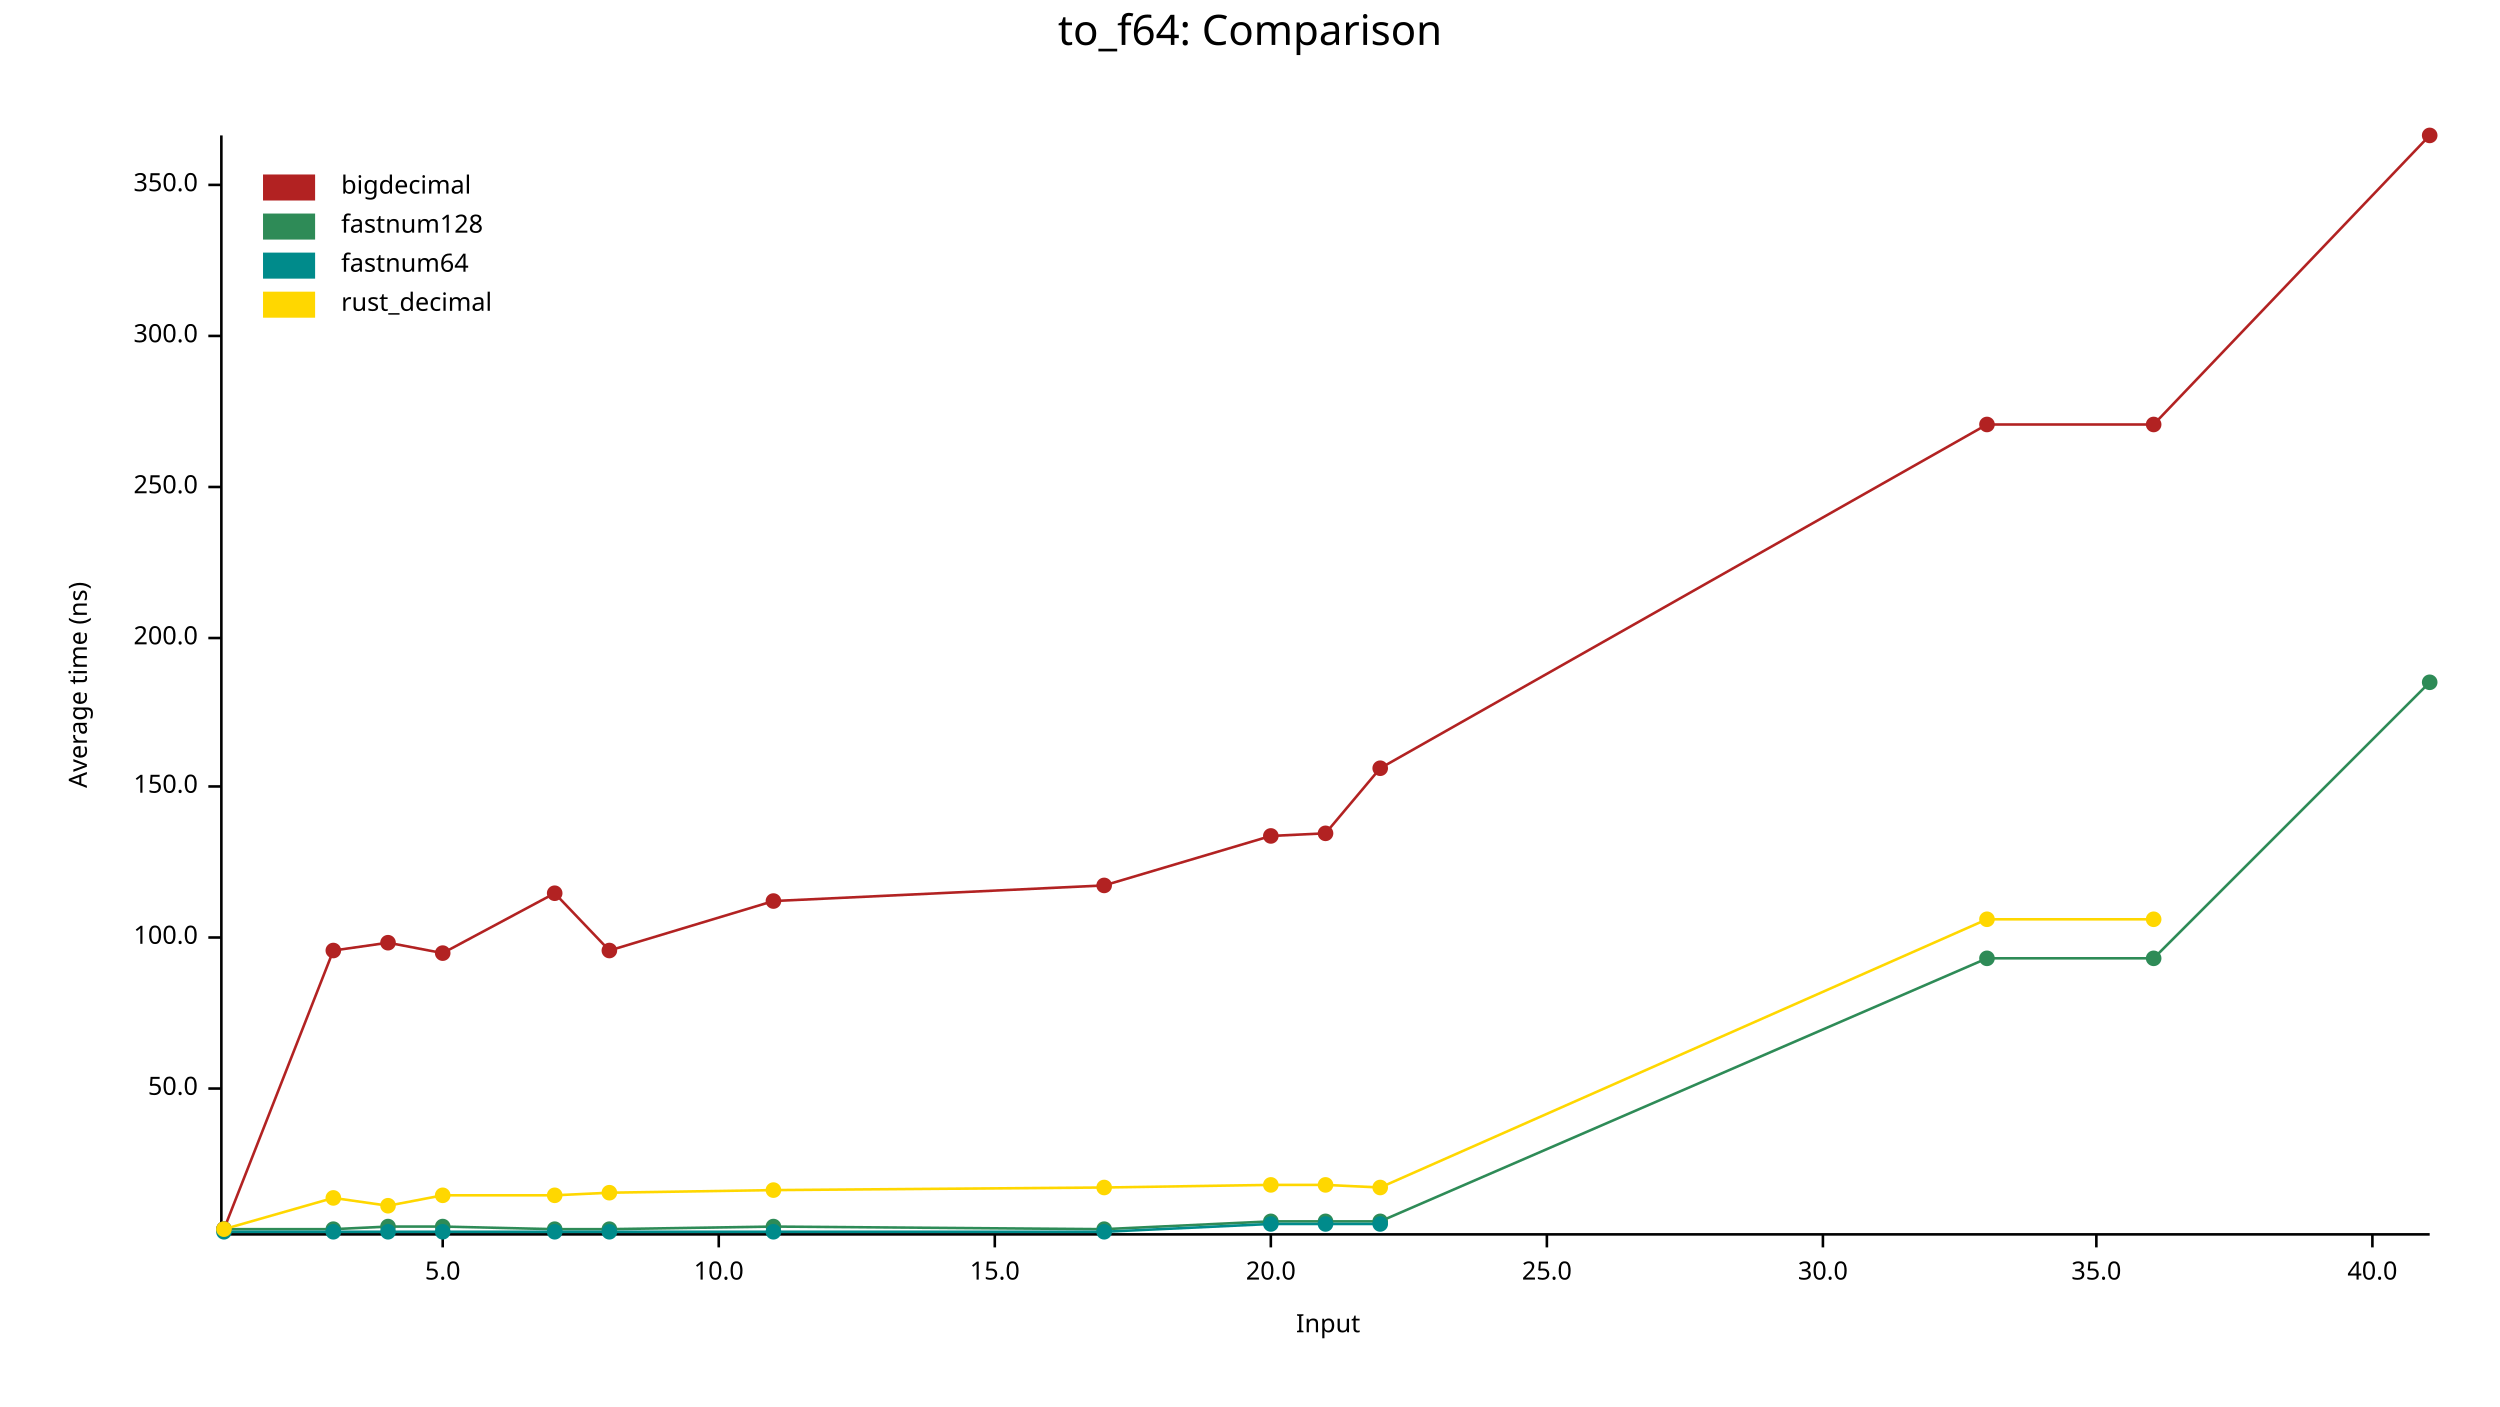
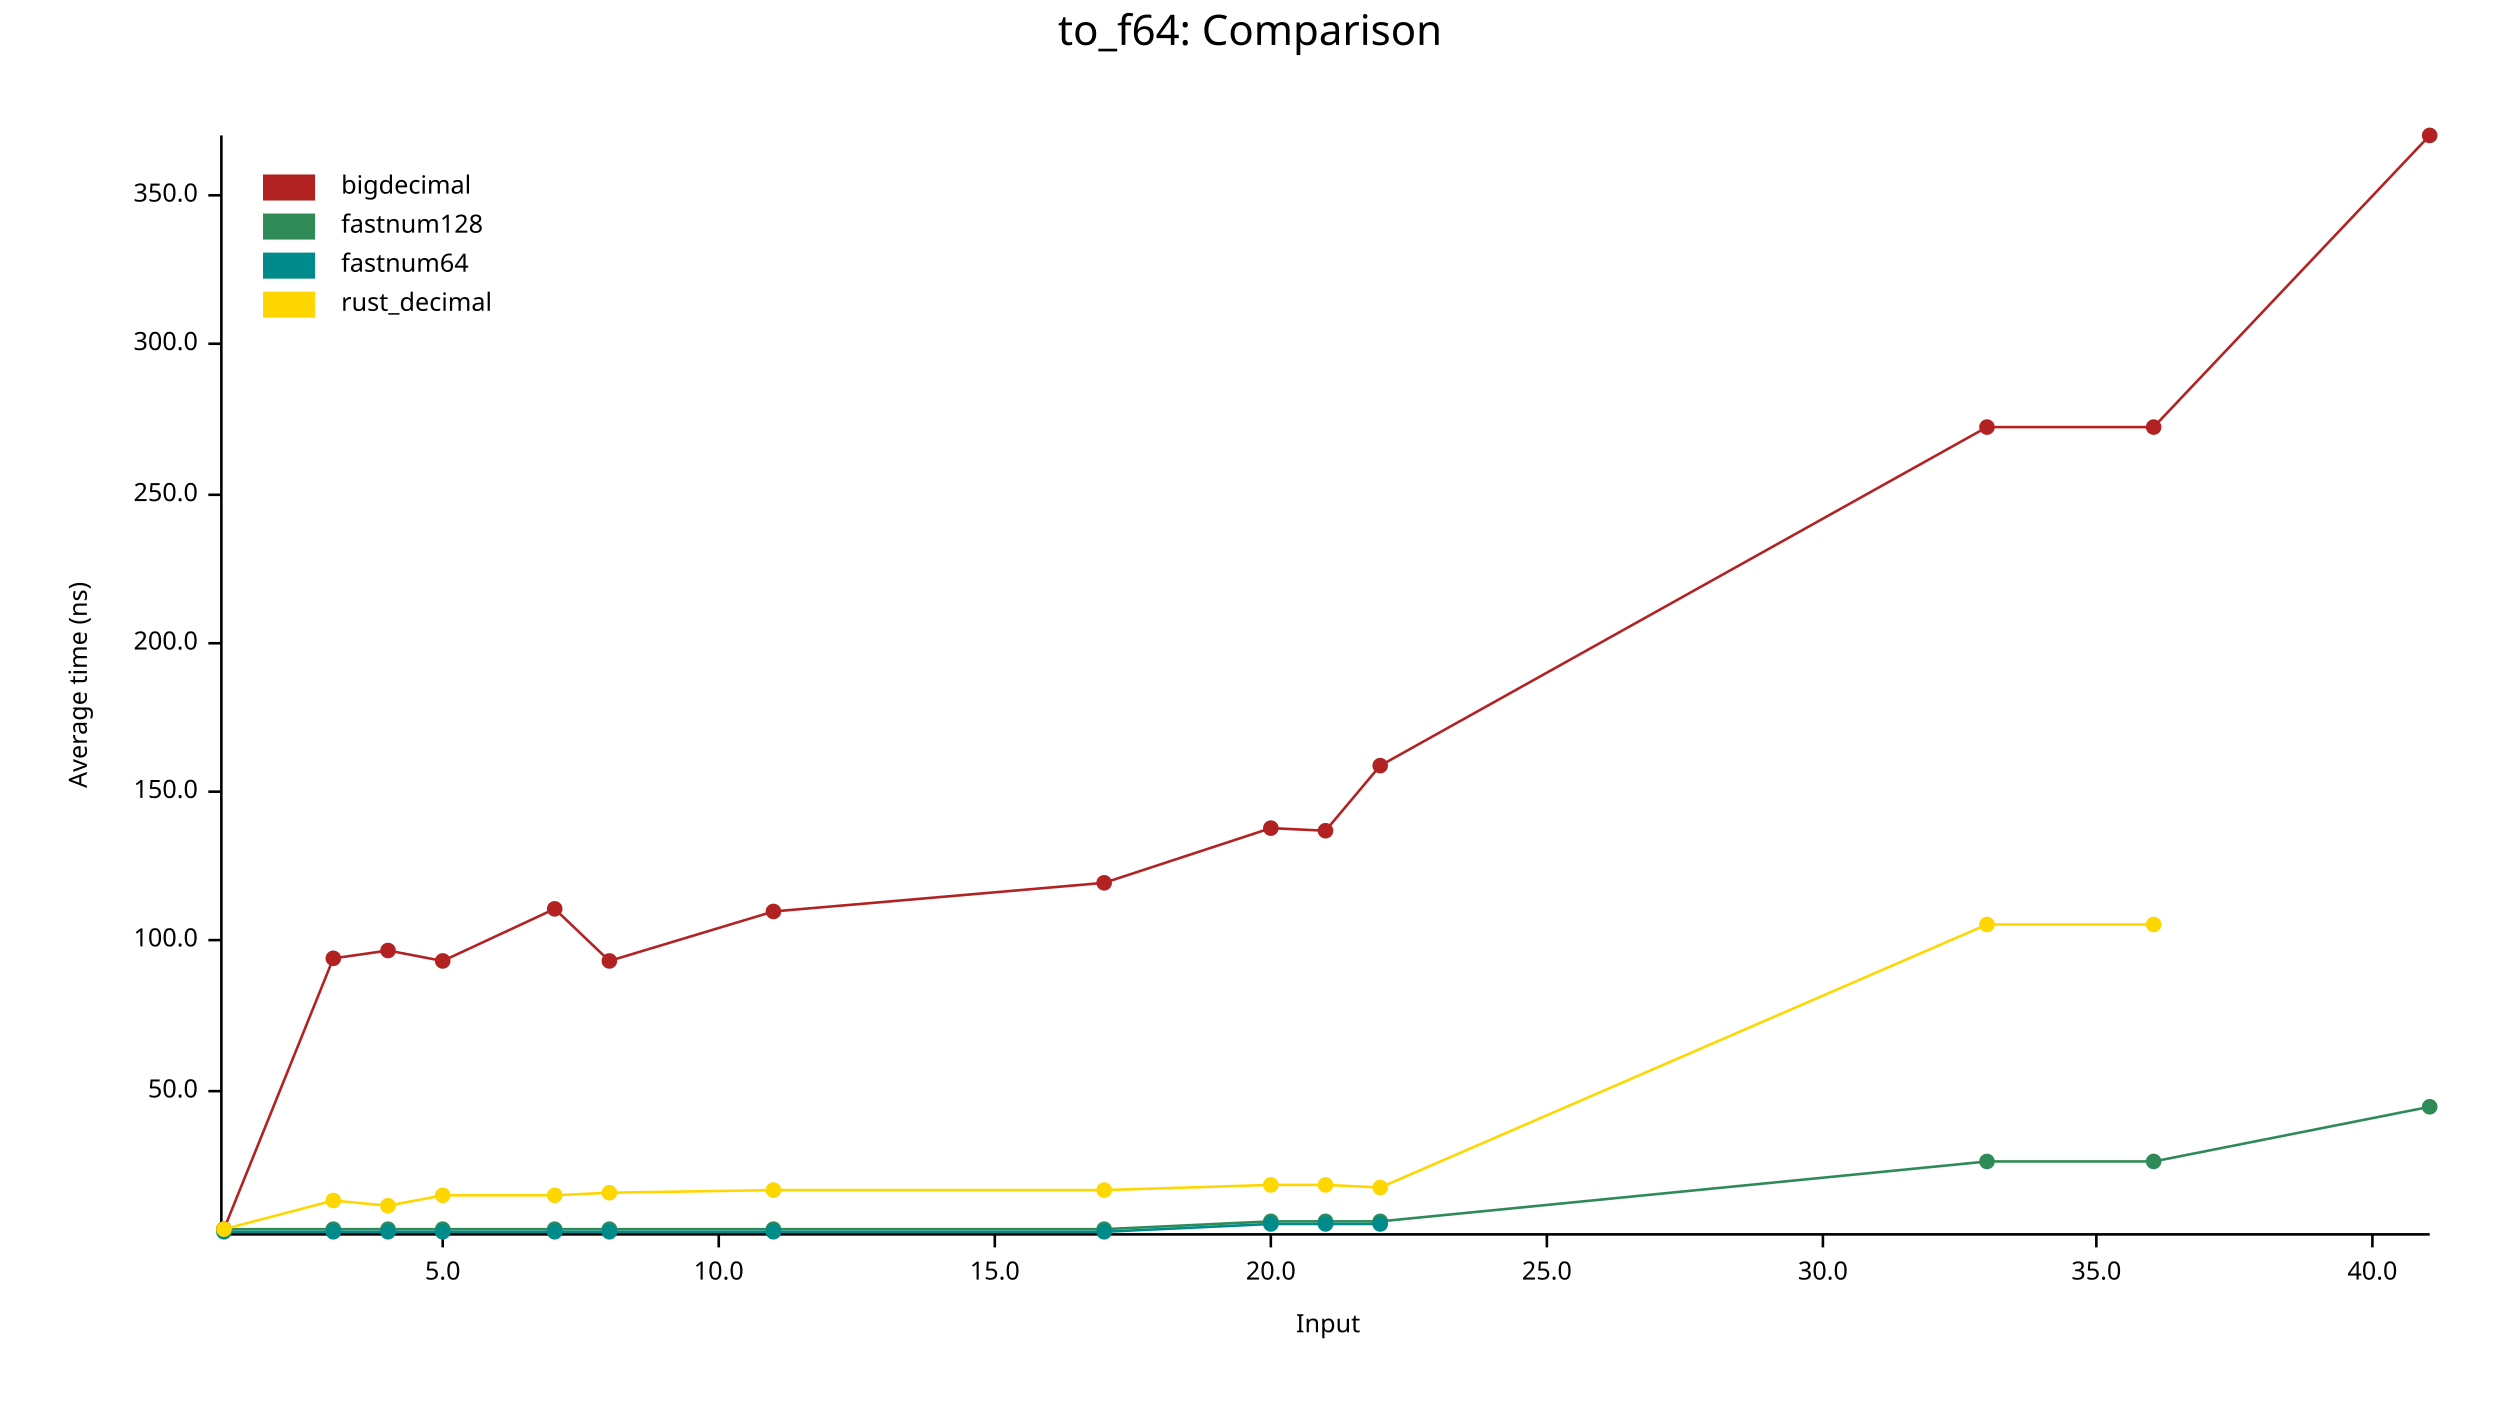
<svg xmlns="http://www.w3.org/2000/svg" width="960" height="540" viewBox="0 0 960 540">
  <text x="480" y="5" dy="0.76em" text-anchor="middle" font-family="sans-serif" font-size="16.129" opacity="1" fill="#000000">
to_f64: Comparison
</text>
  <text x="26" y="263" dy="0.76em" text-anchor="middle" font-family="sans-serif" font-size="9.677" opacity="1" fill="#000000" transform="rotate(270, 26, 263)">
Average time (ns)
</text>
  <text x="510" y="514" dy="-0.5ex" text-anchor="middle" font-family="sans-serif" font-size="9.677" opacity="1" fill="#000000">
Input
</text>
  <polyline fill="none" opacity="1" stroke="#000000" stroke-width="1" points="85,52 85,473 " />
-   <text x="76" y="418" dy="0.5ex" text-anchor="end" font-family="sans-serif" font-size="9.677" opacity="1" fill="#000000">
+   <text x="76" y="419" dy="0.5ex" text-anchor="end" font-family="sans-serif" font-size="9.677" opacity="1" fill="#000000">
50.0
</text>
-   <polyline fill="none" opacity="1" stroke="#000000" stroke-width="1" points="80,418 85,418 " />
-   <text x="76" y="360" dy="0.5ex" text-anchor="end" font-family="sans-serif" font-size="9.677" opacity="1" fill="#000000">
+   <polyline fill="none" opacity="1" stroke="#000000" stroke-width="1" points="80,419 85,419 " />
+   <text x="76" y="361" dy="0.5ex" text-anchor="end" font-family="sans-serif" font-size="9.677" opacity="1" fill="#000000">
100.0
</text>
-   <polyline fill="none" opacity="1" stroke="#000000" stroke-width="1" points="80,360 85,360 " />
-   <text x="76" y="302" dy="0.5ex" text-anchor="end" font-family="sans-serif" font-size="9.677" opacity="1" fill="#000000">
+   <polyline fill="none" opacity="1" stroke="#000000" stroke-width="1" points="80,361 85,361 " />
+   <text x="76" y="304" dy="0.5ex" text-anchor="end" font-family="sans-serif" font-size="9.677" opacity="1" fill="#000000">
150.0
</text>
-   <polyline fill="none" opacity="1" stroke="#000000" stroke-width="1" points="80,302 85,302 " />
-   <text x="76" y="245" dy="0.5ex" text-anchor="end" font-family="sans-serif" font-size="9.677" opacity="1" fill="#000000">
+   <polyline fill="none" opacity="1" stroke="#000000" stroke-width="1" points="80,304 85,304 " />
+   <text x="76" y="247" dy="0.5ex" text-anchor="end" font-family="sans-serif" font-size="9.677" opacity="1" fill="#000000">
200.0
</text>
-   <polyline fill="none" opacity="1" stroke="#000000" stroke-width="1" points="80,245 85,245 " />
-   <text x="76" y="187" dy="0.5ex" text-anchor="end" font-family="sans-serif" font-size="9.677" opacity="1" fill="#000000">
+   <polyline fill="none" opacity="1" stroke="#000000" stroke-width="1" points="80,247 85,247 " />
+   <text x="76" y="190" dy="0.5ex" text-anchor="end" font-family="sans-serif" font-size="9.677" opacity="1" fill="#000000">
250.0
</text>
-   <polyline fill="none" opacity="1" stroke="#000000" stroke-width="1" points="80,187 85,187 " />
-   <text x="76" y="129" dy="0.5ex" text-anchor="end" font-family="sans-serif" font-size="9.677" opacity="1" fill="#000000">
+   <polyline fill="none" opacity="1" stroke="#000000" stroke-width="1" points="80,190 85,190 " />
+   <text x="76" y="132" dy="0.5ex" text-anchor="end" font-family="sans-serif" font-size="9.677" opacity="1" fill="#000000">
300.0
</text>
-   <polyline fill="none" opacity="1" stroke="#000000" stroke-width="1" points="80,129 85,129 " />
-   <text x="76" y="71" dy="0.5ex" text-anchor="end" font-family="sans-serif" font-size="9.677" opacity="1" fill="#000000">
+   <polyline fill="none" opacity="1" stroke="#000000" stroke-width="1" points="80,132 85,132 " />
+   <text x="76" y="75" dy="0.5ex" text-anchor="end" font-family="sans-serif" font-size="9.677" opacity="1" fill="#000000">
350.0
</text>
-   <polyline fill="none" opacity="1" stroke="#000000" stroke-width="1" points="80,71 85,71 " />
+   <polyline fill="none" opacity="1" stroke="#000000" stroke-width="1" points="80,75 85,75 " />
  <polyline fill="none" opacity="1" stroke="#000000" stroke-width="1" points="86,474 933,474 " />
  <text x="170" y="484" dy="0.76em" text-anchor="middle" font-family="sans-serif" font-size="9.677" opacity="1" fill="#000000">
5.0
</text>
  <polyline fill="none" opacity="1" stroke="#000000" stroke-width="1" points="170,474 170,479 " />
  <text x="276" y="484" dy="0.76em" text-anchor="middle" font-family="sans-serif" font-size="9.677" opacity="1" fill="#000000">
10.0
</text>
  <polyline fill="none" opacity="1" stroke="#000000" stroke-width="1" points="276,474 276,479 " />
  <text x="382" y="484" dy="0.76em" text-anchor="middle" font-family="sans-serif" font-size="9.677" opacity="1" fill="#000000">
15.0
</text>
  <polyline fill="none" opacity="1" stroke="#000000" stroke-width="1" points="382,474 382,479 " />
  <text x="488" y="484" dy="0.76em" text-anchor="middle" font-family="sans-serif" font-size="9.677" opacity="1" fill="#000000">
20.0
</text>
  <polyline fill="none" opacity="1" stroke="#000000" stroke-width="1" points="488,474 488,479 " />
  <text x="594" y="484" dy="0.76em" text-anchor="middle" font-family="sans-serif" font-size="9.677" opacity="1" fill="#000000">
25.0
</text>
  <polyline fill="none" opacity="1" stroke="#000000" stroke-width="1" points="594,474 594,479 " />
  <text x="700" y="484" dy="0.76em" text-anchor="middle" font-family="sans-serif" font-size="9.677" opacity="1" fill="#000000">
30.0
</text>
  <polyline fill="none" opacity="1" stroke="#000000" stroke-width="1" points="700,474 700,479 " />
  <text x="805" y="484" dy="0.76em" text-anchor="middle" font-family="sans-serif" font-size="9.677" opacity="1" fill="#000000">
35.0
</text>
  <polyline fill="none" opacity="1" stroke="#000000" stroke-width="1" points="805,474 805,479 " />
  <text x="911" y="484" dy="0.76em" text-anchor="middle" font-family="sans-serif" font-size="9.677" opacity="1" fill="#000000">
40.0
</text>
  <polyline fill="none" opacity="1" stroke="#000000" stroke-width="1" points="911,474 911,479 " />
  <circle cx="86" cy="472" r="3" opacity="1" fill="#B22222" stroke="none" stroke-width="1" />
-   <circle cx="128" cy="365" r="3" opacity="1" fill="#B22222" stroke="none" stroke-width="1" />
-   <circle cx="149" cy="362" r="3" opacity="1" fill="#B22222" stroke="none" stroke-width="1" />
-   <circle cx="170" cy="366" r="3" opacity="1" fill="#B22222" stroke="none" stroke-width="1" />
-   <circle cx="213" cy="343" r="3" opacity="1" fill="#B22222" stroke="none" stroke-width="1" />
-   <circle cx="234" cy="365" r="3" opacity="1" fill="#B22222" stroke="none" stroke-width="1" />
-   <circle cx="297" cy="346" r="3" opacity="1" fill="#B22222" stroke="none" stroke-width="1" />
-   <circle cx="424" cy="340" r="3" opacity="1" fill="#B22222" stroke="none" stroke-width="1" />
-   <circle cx="488" cy="321" r="3" opacity="1" fill="#B22222" stroke="none" stroke-width="1" />
-   <circle cx="509" cy="320" r="3" opacity="1" fill="#B22222" stroke="none" stroke-width="1" />
-   <circle cx="530" cy="295" r="3" opacity="1" fill="#B22222" stroke="none" stroke-width="1" />
-   <circle cx="763" cy="163" r="3" opacity="1" fill="#B22222" stroke="none" stroke-width="1" />
-   <circle cx="827" cy="163" r="3" opacity="1" fill="#B22222" stroke="none" stroke-width="1" />
+   <circle cx="128" cy="368" r="3" opacity="1" fill="#B22222" stroke="none" stroke-width="1" />
+   <circle cx="149" cy="365" r="3" opacity="1" fill="#B22222" stroke="none" stroke-width="1" />
+   <circle cx="170" cy="369" r="3" opacity="1" fill="#B22222" stroke="none" stroke-width="1" />
+   <circle cx="213" cy="349" r="3" opacity="1" fill="#B22222" stroke="none" stroke-width="1" />
+   <circle cx="234" cy="369" r="3" opacity="1" fill="#B22222" stroke="none" stroke-width="1" />
+   <circle cx="297" cy="350" r="3" opacity="1" fill="#B22222" stroke="none" stroke-width="1" />
+   <circle cx="424" cy="339" r="3" opacity="1" fill="#B22222" stroke="none" stroke-width="1" />
+   <circle cx="488" cy="318" r="3" opacity="1" fill="#B22222" stroke="none" stroke-width="1" />
+   <circle cx="509" cy="319" r="3" opacity="1" fill="#B22222" stroke="none" stroke-width="1" />
+   <circle cx="530" cy="294" r="3" opacity="1" fill="#B22222" stroke="none" stroke-width="1" />
+   <circle cx="763" cy="164" r="3" opacity="1" fill="#B22222" stroke="none" stroke-width="1" />
+   <circle cx="827" cy="164" r="3" opacity="1" fill="#B22222" stroke="none" stroke-width="1" />
  <circle cx="933" cy="52" r="3" opacity="1" fill="#B22222" stroke="none" stroke-width="1" />
-   <polyline fill="none" opacity="1" stroke="#B22222" stroke-width="1" points="86,472 128,365 149,362 170,366 213,343 234,365 297,346 424,340 488,321 509,320 530,295 763,163 827,163 933,52 " />
+   <polyline fill="none" opacity="1" stroke="#B22222" stroke-width="1" points="86,472 128,368 149,365 170,369 213,349 234,369 297,350 424,339 488,318 509,319 530,294 763,164 827,164 933,52 " />
  <circle cx="86" cy="472" r="3" opacity="1" fill="#2E8B57" stroke="none" stroke-width="1" />
  <circle cx="128" cy="472" r="3" opacity="1" fill="#2E8B57" stroke="none" stroke-width="1" />
-   <circle cx="149" cy="471" r="3" opacity="1" fill="#2E8B57" stroke="none" stroke-width="1" />
-   <circle cx="170" cy="471" r="3" opacity="1" fill="#2E8B57" stroke="none" stroke-width="1" />
+   <circle cx="149" cy="472" r="3" opacity="1" fill="#2E8B57" stroke="none" stroke-width="1" />
+   <circle cx="170" cy="472" r="3" opacity="1" fill="#2E8B57" stroke="none" stroke-width="1" />
  <circle cx="213" cy="472" r="3" opacity="1" fill="#2E8B57" stroke="none" stroke-width="1" />
  <circle cx="234" cy="472" r="3" opacity="1" fill="#2E8B57" stroke="none" stroke-width="1" />
-   <circle cx="297" cy="471" r="3" opacity="1" fill="#2E8B57" stroke="none" stroke-width="1" />
+   <circle cx="297" cy="472" r="3" opacity="1" fill="#2E8B57" stroke="none" stroke-width="1" />
  <circle cx="424" cy="472" r="3" opacity="1" fill="#2E8B57" stroke="none" stroke-width="1" />
  <circle cx="488" cy="469" r="3" opacity="1" fill="#2E8B57" stroke="none" stroke-width="1" />
  <circle cx="509" cy="469" r="3" opacity="1" fill="#2E8B57" stroke="none" stroke-width="1" />
  <circle cx="530" cy="469" r="3" opacity="1" fill="#2E8B57" stroke="none" stroke-width="1" />
-   <circle cx="763" cy="368" r="3" opacity="1" fill="#2E8B57" stroke="none" stroke-width="1" />
-   <circle cx="827" cy="368" r="3" opacity="1" fill="#2E8B57" stroke="none" stroke-width="1" />
-   <circle cx="933" cy="262" r="3" opacity="1" fill="#2E8B57" stroke="none" stroke-width="1" />
-   <polyline fill="none" opacity="1" stroke="#2E8B57" stroke-width="1" points="86,472 128,472 149,471 170,471 213,472 234,472 297,471 424,472 488,469 509,469 530,469 763,368 827,368 933,262 " />
+   <circle cx="763" cy="446" r="3" opacity="1" fill="#2E8B57" stroke="none" stroke-width="1" />
+   <circle cx="827" cy="446" r="3" opacity="1" fill="#2E8B57" stroke="none" stroke-width="1" />
+   <circle cx="933" cy="425" r="3" opacity="1" fill="#2E8B57" stroke="none" stroke-width="1" />
+   <polyline fill="none" opacity="1" stroke="#2E8B57" stroke-width="1" points="86,472 128,472 149,472 170,472 213,472 234,472 297,472 424,472 488,469 509,469 530,469 763,446 827,446 933,425 " />
  <circle cx="86" cy="473" r="3" opacity="1" fill="#008B8B" stroke="none" stroke-width="1" />
  <circle cx="128" cy="473" r="3" opacity="1" fill="#008B8B" stroke="none" stroke-width="1" />
  <circle cx="149" cy="473" r="3" opacity="1" fill="#008B8B" stroke="none" stroke-width="1" />
  <circle cx="170" cy="473" r="3" opacity="1" fill="#008B8B" stroke="none" stroke-width="1" />
  <circle cx="213" cy="473" r="3" opacity="1" fill="#008B8B" stroke="none" stroke-width="1" />
  <circle cx="234" cy="473" r="3" opacity="1" fill="#008B8B" stroke="none" stroke-width="1" />
  <circle cx="297" cy="473" r="3" opacity="1" fill="#008B8B" stroke="none" stroke-width="1" />
  <circle cx="424" cy="473" r="3" opacity="1" fill="#008B8B" stroke="none" stroke-width="1" />
  <circle cx="488" cy="470" r="3" opacity="1" fill="#008B8B" stroke="none" stroke-width="1" />
  <circle cx="509" cy="470" r="3" opacity="1" fill="#008B8B" stroke="none" stroke-width="1" />
  <circle cx="530" cy="470" r="3" opacity="1" fill="#008B8B" stroke="none" stroke-width="1" />
  <polyline fill="none" opacity="1" stroke="#008B8B" stroke-width="1" points="86,473 128,473 149,473 170,473 213,473 234,473 297,473 424,473 488,470 509,470 530,470 " />
  <circle cx="86" cy="472" r="3" opacity="1" fill="#FFD700" stroke="none" stroke-width="1" />
-   <circle cx="128" cy="460" r="3" opacity="1" fill="#FFD700" stroke="none" stroke-width="1" />
+   <circle cx="128" cy="461" r="3" opacity="1" fill="#FFD700" stroke="none" stroke-width="1" />
  <circle cx="149" cy="463" r="3" opacity="1" fill="#FFD700" stroke="none" stroke-width="1" />
  <circle cx="170" cy="459" r="3" opacity="1" fill="#FFD700" stroke="none" stroke-width="1" />
  <circle cx="213" cy="459" r="3" opacity="1" fill="#FFD700" stroke="none" stroke-width="1" />
  <circle cx="234" cy="458" r="3" opacity="1" fill="#FFD700" stroke="none" stroke-width="1" />
  <circle cx="297" cy="457" r="3" opacity="1" fill="#FFD700" stroke="none" stroke-width="1" />
-   <circle cx="424" cy="456" r="3" opacity="1" fill="#FFD700" stroke="none" stroke-width="1" />
+   <circle cx="424" cy="457" r="3" opacity="1" fill="#FFD700" stroke="none" stroke-width="1" />
  <circle cx="488" cy="455" r="3" opacity="1" fill="#FFD700" stroke="none" stroke-width="1" />
  <circle cx="509" cy="455" r="3" opacity="1" fill="#FFD700" stroke="none" stroke-width="1" />
  <circle cx="530" cy="456" r="3" opacity="1" fill="#FFD700" stroke="none" stroke-width="1" />
-   <circle cx="763" cy="353" r="3" opacity="1" fill="#FFD700" stroke="none" stroke-width="1" />
-   <circle cx="827" cy="353" r="3" opacity="1" fill="#FFD700" stroke="none" stroke-width="1" />
-   <polyline fill="none" opacity="1" stroke="#FFD700" stroke-width="1" points="86,472 128,460 149,463 170,459 213,459 234,458 297,457 424,456 488,455 509,455 530,456 763,353 827,353 " />
+   <circle cx="763" cy="355" r="3" opacity="1" fill="#FFD700" stroke="none" stroke-width="1" />
+   <circle cx="827" cy="355" r="3" opacity="1" fill="#FFD700" stroke="none" stroke-width="1" />
+   <polyline fill="none" opacity="1" stroke="#FFD700" stroke-width="1" points="86,472 128,461 149,463 170,459 213,459 234,458 297,457 424,457 488,455 509,455 530,456 763,355 827,355 " />
  <text x="131" y="67" dy="0.76em" text-anchor="start" font-family="sans-serif" font-size="9.677" opacity="1" fill="#000000">
bigdecimal
</text>
  <text x="131" y="82" dy="0.76em" text-anchor="start" font-family="sans-serif" font-size="9.677" opacity="1" fill="#000000">
fastnum128
</text>
  <text x="131" y="97" dy="0.76em" text-anchor="start" font-family="sans-serif" font-size="9.677" opacity="1" fill="#000000">
fastnum64
</text>
  <text x="131" y="112" dy="0.76em" text-anchor="start" font-family="sans-serif" font-size="9.677" opacity="1" fill="#000000">
rust_decimal
</text>
  <rect x="101" y="67" width="20" height="10" opacity="1" fill="#B22222" stroke="none" />
  <rect x="101" y="82" width="20" height="10" opacity="1" fill="#2E8B57" stroke="none" />
  <rect x="101" y="97" width="20" height="10" opacity="1" fill="#008B8B" stroke="none" />
  <rect x="101" y="112" width="20" height="10" opacity="1" fill="#FFD700" stroke="none" />
</svg>
